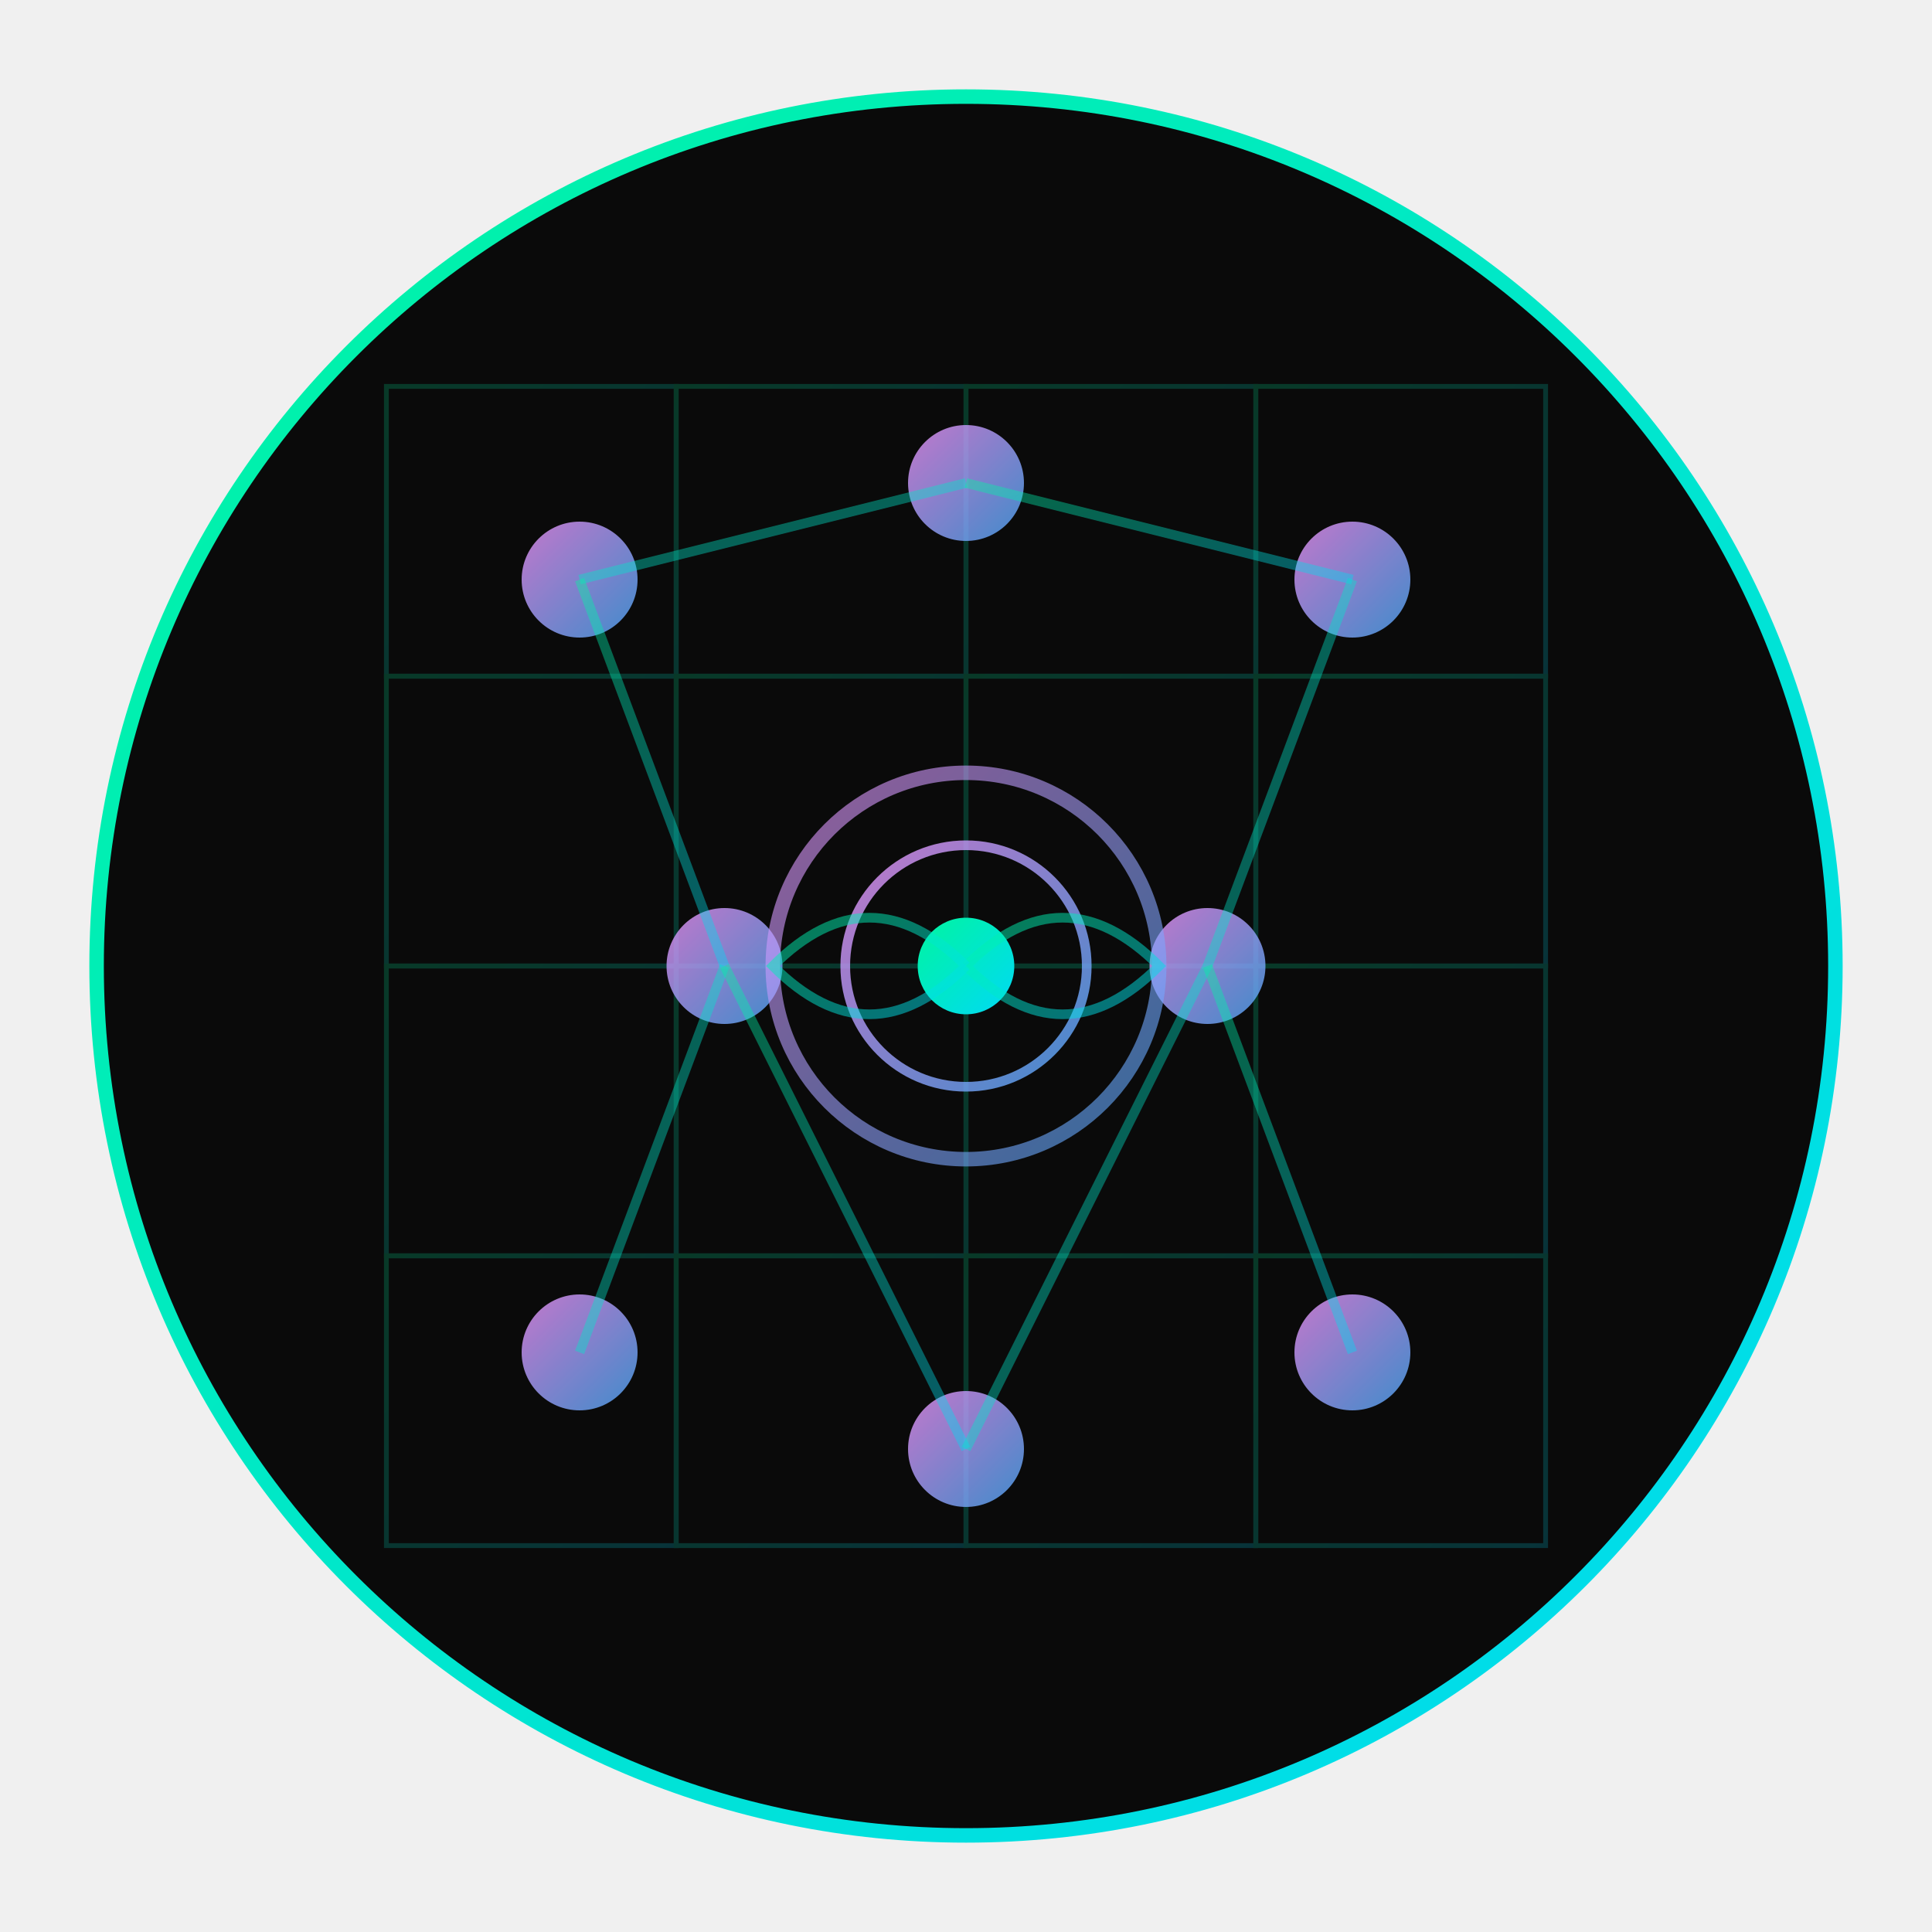
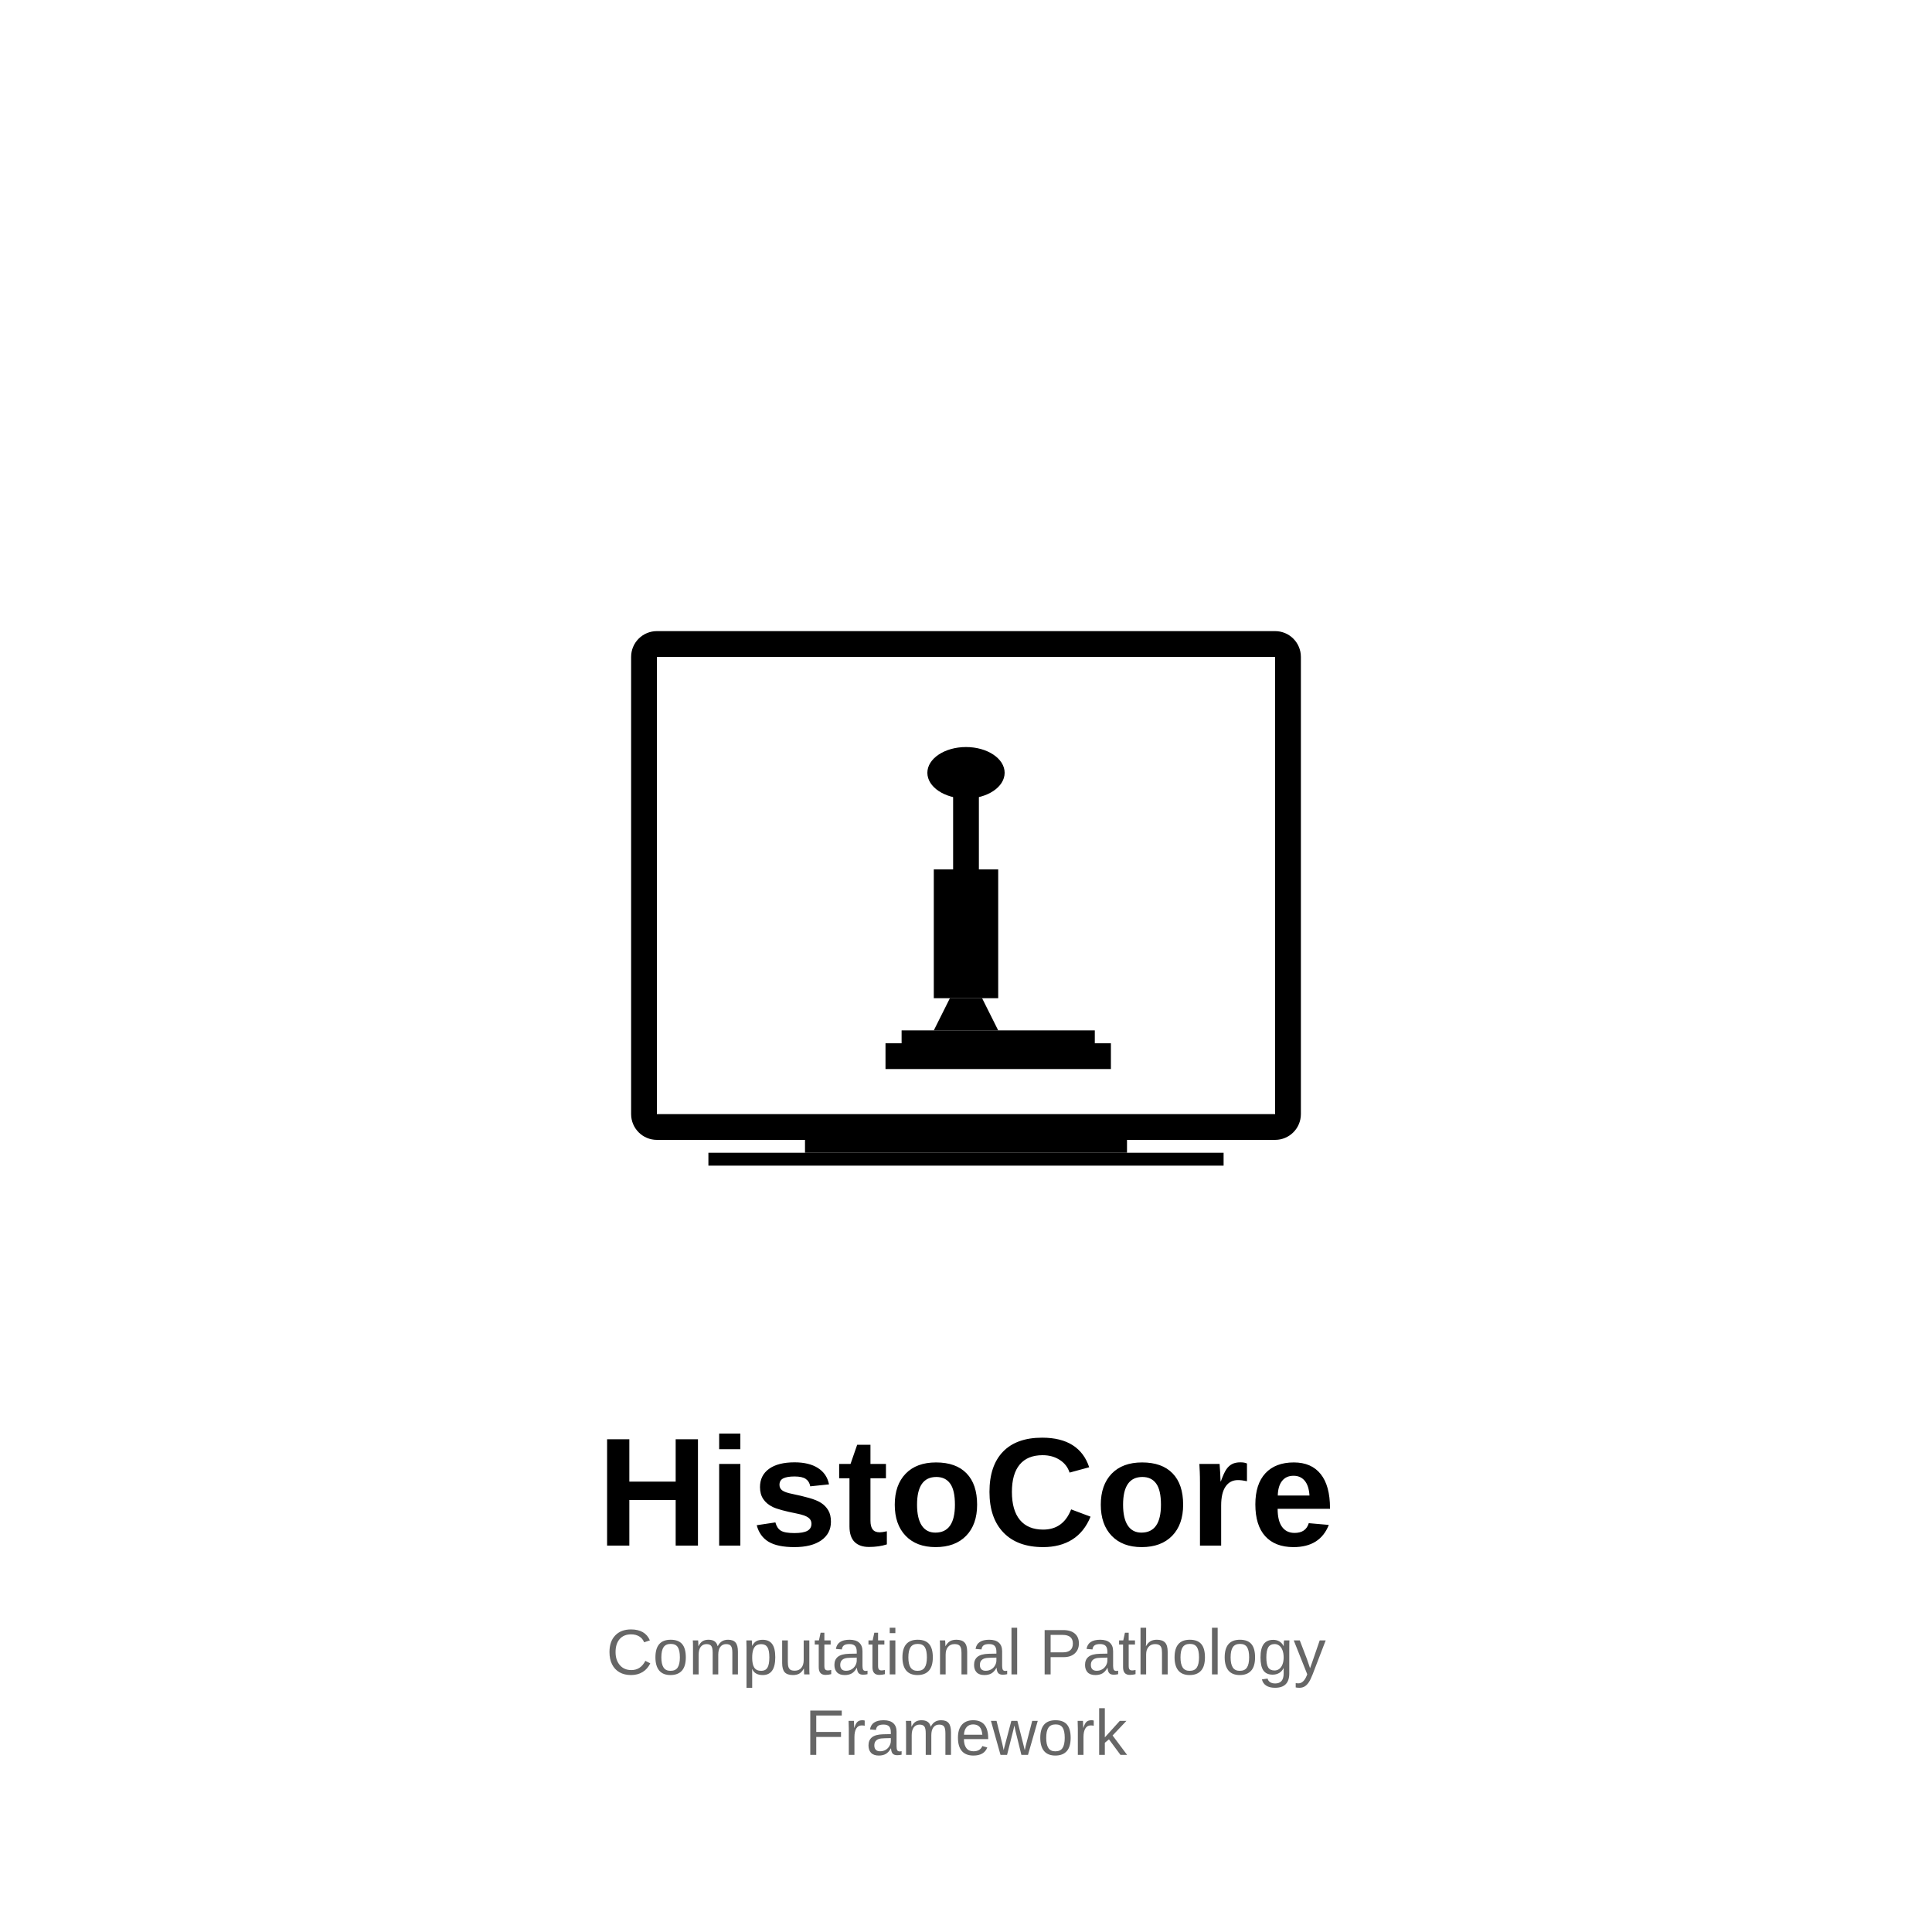
- <svg xmlns="http://www.w3.org/2000/svg" width="400" height="400" viewBox="0 0 400 400">
-   <defs>
-     <linearGradient id="gradPath1" x1="0%" y1="0%" x2="100%" y2="100%">
-       <stop offset="0%" style="stop-color:#00f5a0;stop-opacity:1" />
-       <stop offset="100%" style="stop-color:#00d9f5;stop-opacity:1" />
-     </linearGradient>
-     <linearGradient id="gradPath2" x1="0%" y1="0%" x2="100%" y2="100%">
-       <stop offset="0%" style="stop-color:#f093fb;stop-opacity:1" />
-       <stop offset="100%" style="stop-color:#4facfe;stop-opacity:1" />
-     </linearGradient>
-   </defs>
-   <circle cx="200" cy="200" r="180" fill="#0a0a0a" stroke="url(#gradPath1)" stroke-width="3" />
-   <g opacity="0.2" stroke="url(#gradPath1)" stroke-width="1" fill="none">
-     <rect x="80" y="80" width="60" height="60" />
-     <rect x="140" y="80" width="60" height="60" />
-     <rect x="200" y="80" width="60" height="60" />
-     <rect x="260" y="80" width="60" height="60" />
-     <rect x="80" y="140" width="60" height="60" />
-     <rect x="140" y="140" width="60" height="60" />
-     <rect x="200" y="140" width="60" height="60" />
-     <rect x="260" y="140" width="60" height="60" />
-     <rect x="80" y="200" width="60" height="60" />
-     <rect x="140" y="200" width="60" height="60" />
-     <rect x="200" y="200" width="60" height="60" />
-     <rect x="260" y="200" width="60" height="60" />
-     <rect x="80" y="260" width="60" height="60" />
-     <rect x="140" y="260" width="60" height="60" />
-     <rect x="200" y="260" width="60" height="60" />
-     <rect x="260" y="260" width="60" height="60" />
+ <svg xmlns="http://www.w3.org/2000/svg" viewBox="0 0 600 600" fill="none">
+   <rect width="600" height="600" fill="#FFFFFF" />
+   <rect x="200" y="200" width="200" height="150" stroke="#000000" stroke-width="8" fill="none" rx="4" />
+   <rect x="250" y="350" width="100" height="8" fill="#000000" />
+   <rect x="220" y="358" width="160" height="4" fill="#000000" />
+   <g transform="translate(260, 220)">
+     <ellipse cx="40" cy="20" rx="12" ry="8" fill="#000000" />
+     <rect x="36" y="20" width="8" height="30" fill="#000000" />
+     <rect x="30" y="50" width="20" height="40" fill="#000000" />
+     <path d="M 35 90 L 30 100 L 50 100 L 45 90 Z" fill="#000000" />
+     <rect x="20" y="100" width="60" height="4" fill="#000000" />
+     <rect x="15" y="104" width="70" height="8" fill="#000000" />
  </g>
-   <circle cx="120" cy="120" r="12" fill="url(#gradPath2)" opacity="0.8" />
-   <circle cx="200" cy="100" r="12" fill="url(#gradPath2)" opacity="0.8" />
-   <circle cx="280" cy="120" r="12" fill="url(#gradPath2)" opacity="0.8" />
-   <circle cx="150" cy="200" r="12" fill="url(#gradPath2)" opacity="0.8" />
-   <circle cx="250" cy="200" r="12" fill="url(#gradPath2)" opacity="0.8" />
-   <circle cx="120" cy="280" r="12" fill="url(#gradPath2)" opacity="0.8" />
-   <circle cx="200" cy="300" r="12" fill="url(#gradPath2)" opacity="0.8" />
-   <circle cx="280" cy="280" r="12" fill="url(#gradPath2)" opacity="0.8" />
-   <line x1="120" y1="120" x2="200" y2="100" stroke="url(#gradPath1)" stroke-width="2" opacity="0.4" />
-   <line x1="200" y1="100" x2="280" y2="120" stroke="url(#gradPath1)" stroke-width="2" opacity="0.4" />
-   <line x1="120" y1="120" x2="150" y2="200" stroke="url(#gradPath1)" stroke-width="2" opacity="0.4" />
-   <line x1="280" y1="120" x2="250" y2="200" stroke="url(#gradPath1)" stroke-width="2" opacity="0.4" />
-   <line x1="150" y1="200" x2="120" y2="280" stroke="url(#gradPath1)" stroke-width="2" opacity="0.4" />
-   <line x1="150" y1="200" x2="200" y2="300" stroke="url(#gradPath1)" stroke-width="2" opacity="0.4" />
-   <line x1="250" y1="200" x2="200" y2="300" stroke="url(#gradPath1)" stroke-width="2" opacity="0.4" />
-   <line x1="250" y1="200" x2="280" y2="280" stroke="url(#gradPath1)" stroke-width="2" opacity="0.4" />
-   <circle cx="200" cy="200" r="40" fill="none" stroke="url(#gradPath2)" stroke-width="3" opacity="0.6" />
-   <circle cx="200" cy="200" r="25" fill="none" stroke="url(#gradPath2)" stroke-width="2" opacity="0.8" />
-   <circle cx="200" cy="200" r="10" fill="url(#gradPath1)" />
-   <path d="M 200 200 Q 220 180 240 200 Q 220 220 200 200" fill="none" stroke="url(#gradPath1)" stroke-width="2" opacity="0.5" />
-   <path d="M 200 200 Q 180 180 160 200 Q 180 220 200 200" fill="none" stroke="url(#gradPath1)" stroke-width="2" opacity="0.5" />
+   <text x="300" y="480" font-family="Arial, sans-serif" font-size="48" fill="#000000" font-weight="bold" text-anchor="middle">HistoCore</text>
+   <text x="300" y="520" font-family="Arial, sans-serif" font-size="20" fill="#666666" text-anchor="middle">Computational Pathology</text>
+   <text x="300" y="545" font-family="Arial, sans-serif" font-size="20" fill="#666666" text-anchor="middle">Framework</text>
</svg>
